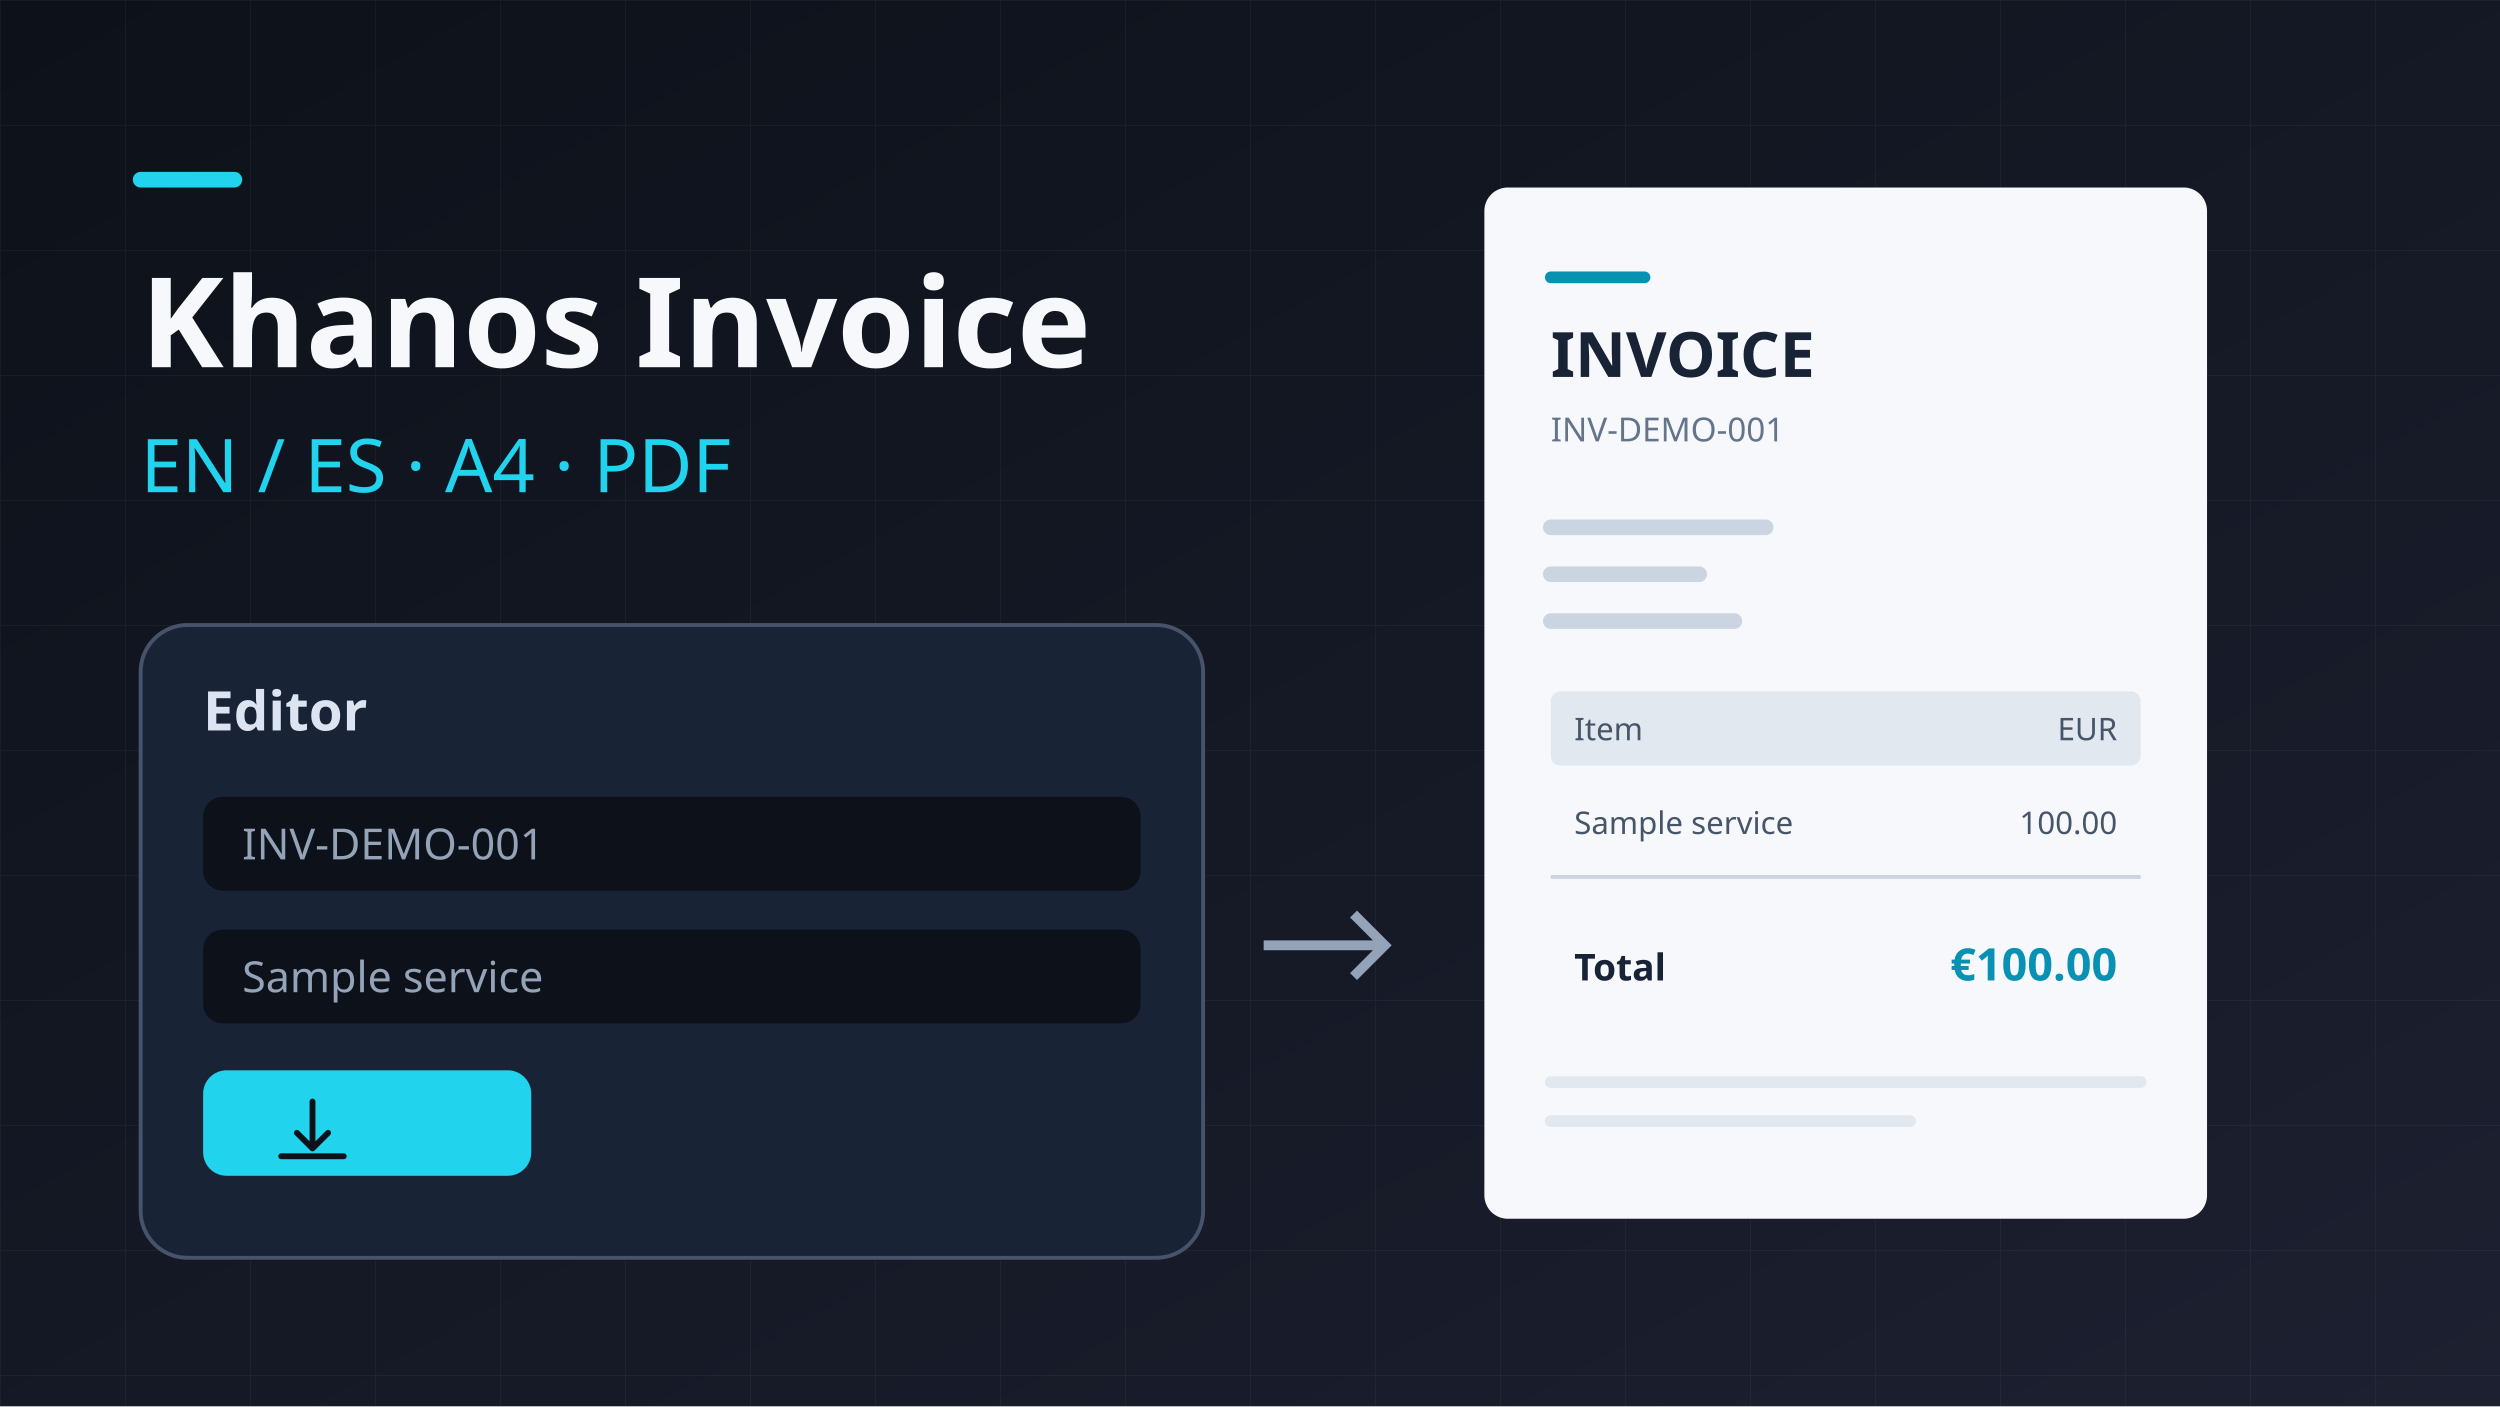
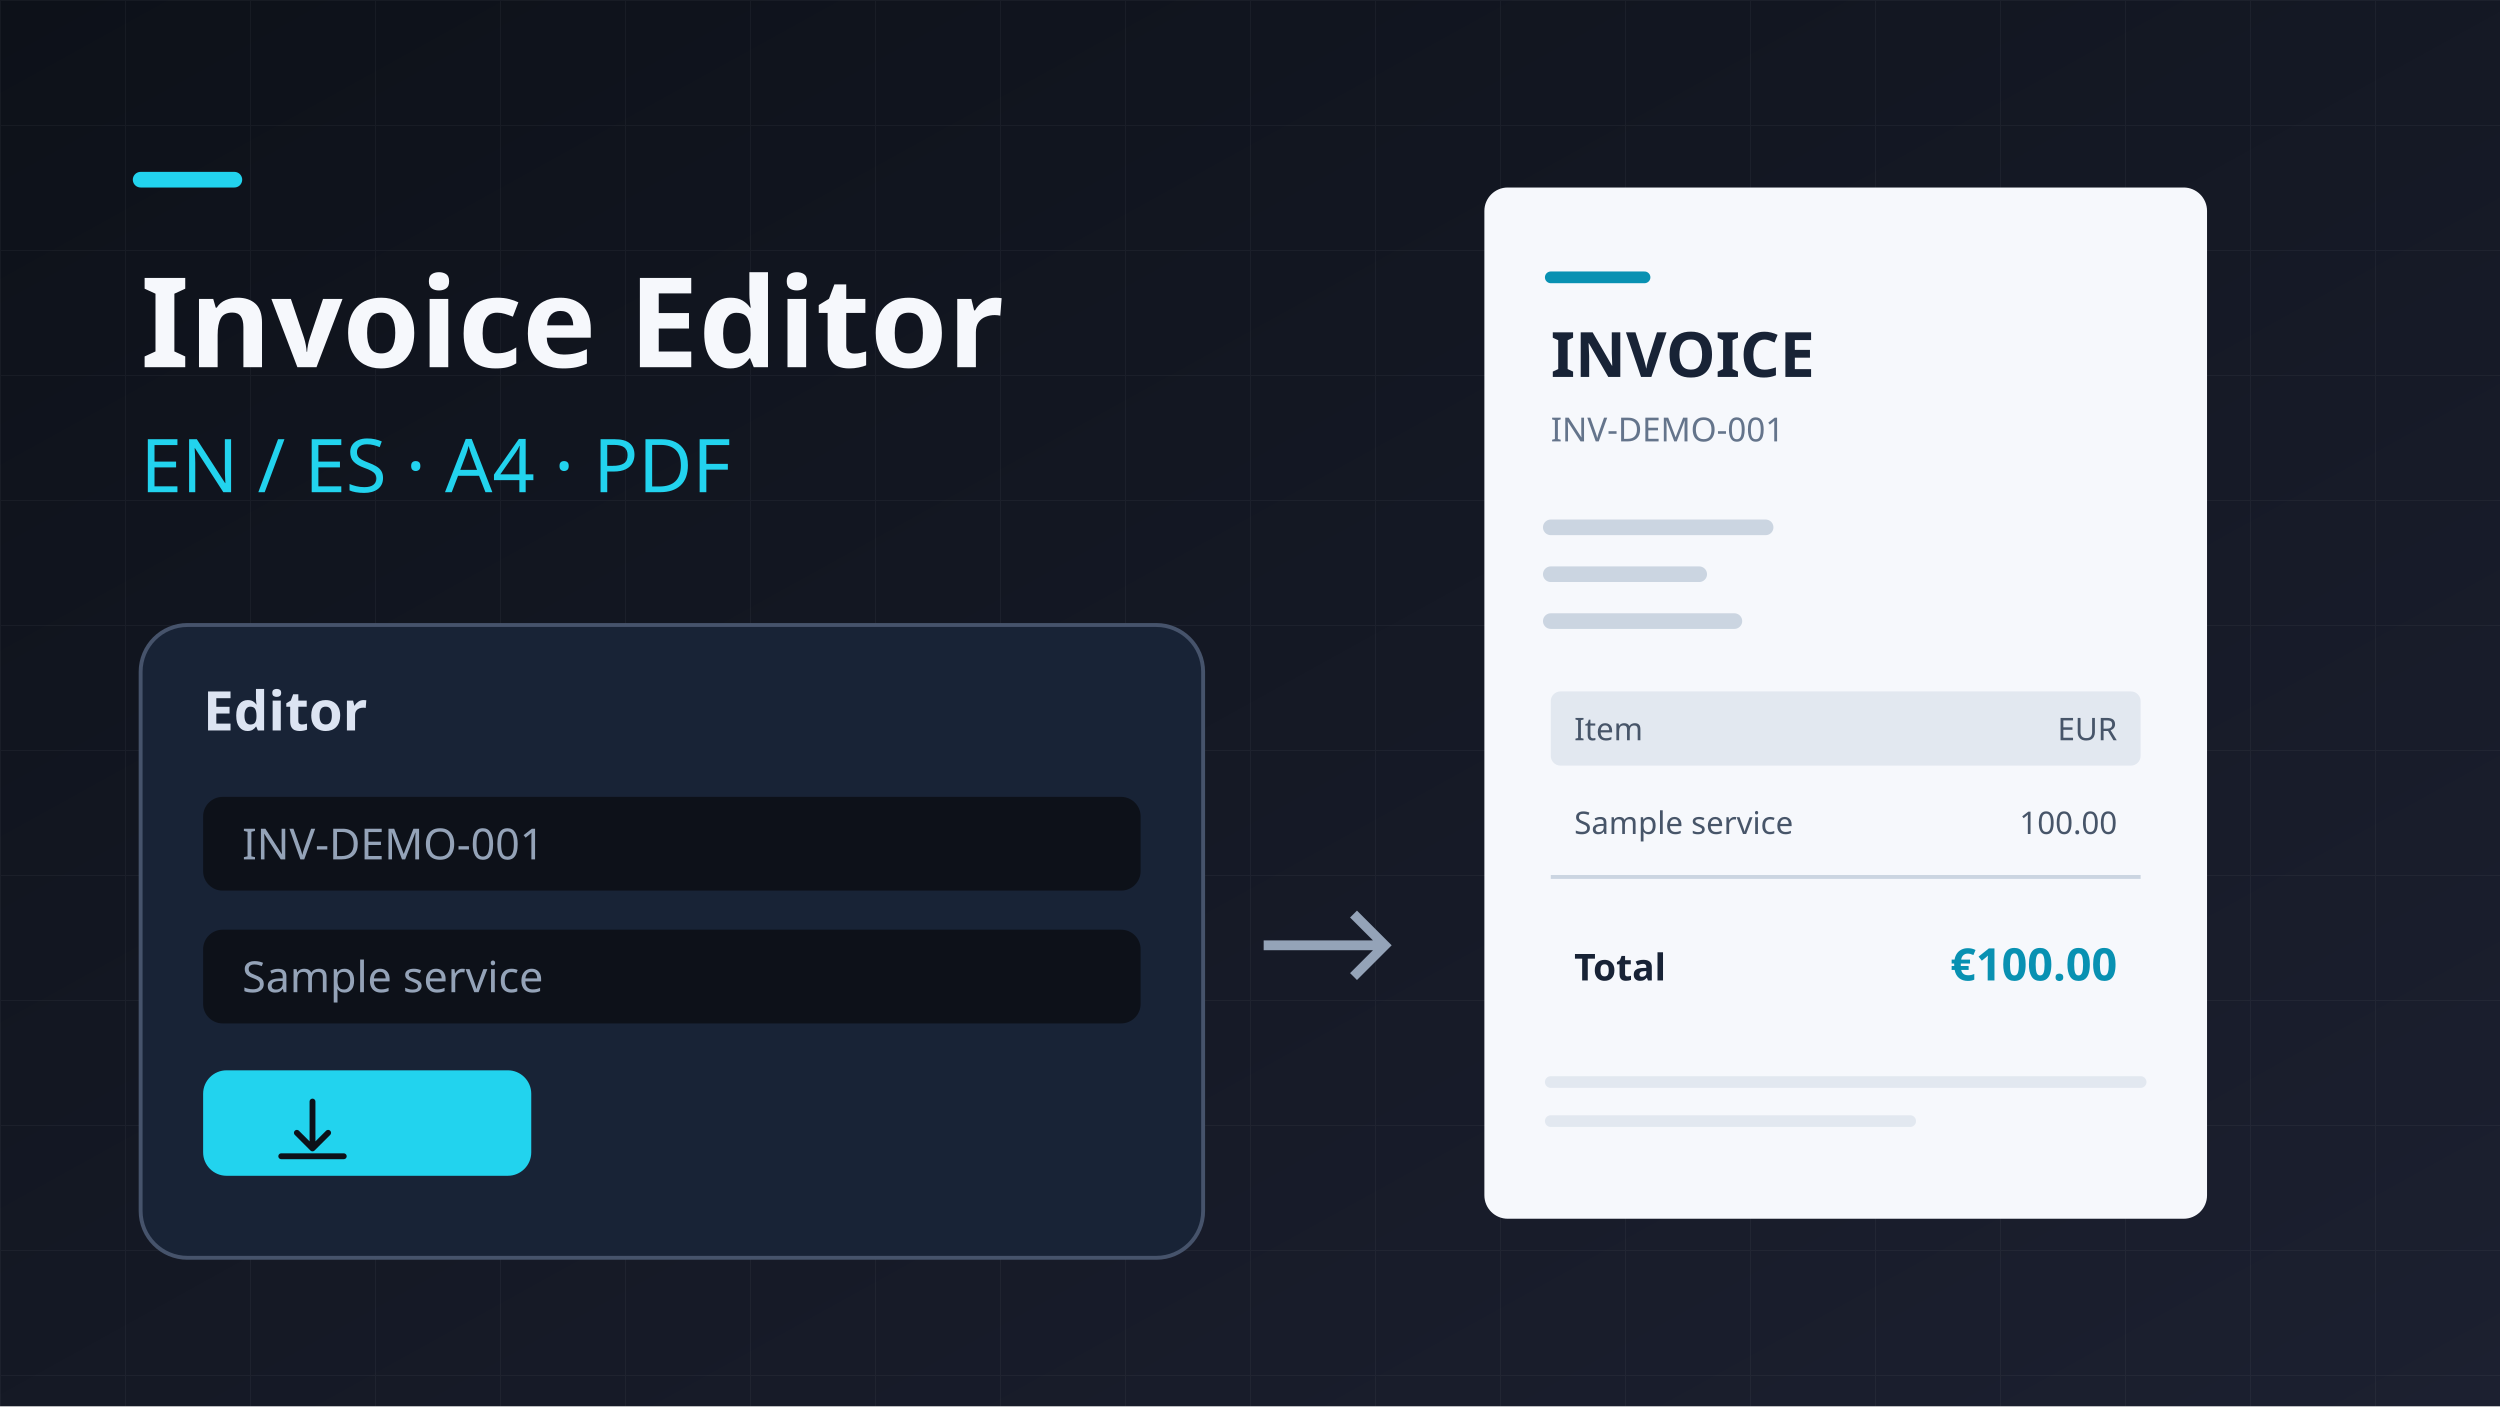
<svg xmlns="http://www.w3.org/2000/svg" width="1280" height="720" viewBox="0 0 1280 720" role="img" aria-labelledby="title desc">
  <defs>
    <linearGradient id="bg" x2="1" y2="1">
      <stop stop-color="#0d1119" />
      <stop offset="1" stop-color="#1c2030" />
    </linearGradient>
    <pattern id="grid" width="64" height="64" patternUnits="userSpaceOnUse">
      <path d="M64 0H0V64" fill="none" stroke="#ffffff" stroke-opacity=".04" />
    </pattern>
  </defs>
  <rect width="1280" height="720" fill="url(#bg)" />
  <rect width="1280" height="720" fill="url(#grid)" />
  <g font-family="system-ui, sans-serif">
    <path d="M72 92h48" stroke="#22d3ee" stroke-width="8" stroke-linecap="round" />
-     <text x="72" y="188" fill="#f6f8fc" font-size="64" font-weight="750">Khanos Invoice</text>
+     <text x="72" y="188" fill="#f6f8fc" font-size="64" font-weight="750">Invoice Editor</text>
    <text x="72" y="252" fill="#22d3ee" font-size="38">EN / ES · A4 · PDF</text>
    <rect x="72" y="320" width="544" height="324" rx="24" fill="#182336" stroke="#46536b" stroke-width="2" />
    <text x="104" y="374" fill="#dce4f2" font-size="28" font-weight="650">Editor</text>
    <rect x="104" y="408" width="480" height="48" rx="10" fill="#0d1119" />
    <text x="124" y="440" fill="#94a3b8" font-size="22">INV-DEMO-001</text>
    <rect x="104" y="476" width="480" height="48" rx="10" fill="#0d1119" />
    <text x="124" y="508" fill="#94a3b8" font-size="22">Sample service</text>
    <rect x="104" y="548" width="168" height="54" rx="12" fill="#22d3ee" />
    <path d="M160 564v24m-8-8 8 8 8-8m-24 12h32" stroke="#0d1119" stroke-width="3" fill="none" stroke-linecap="round" stroke-linejoin="round" />
    <path d="M647 484h62m-16-16 16 16-16 16" fill="none" stroke="#94a3b8" stroke-width="5" />
    <rect x="760" y="96" width="370" height="528" rx="12" fill="#f6f8fc" />
    <path d="M794 142h48" stroke="#0891b2" stroke-width="6" stroke-linecap="round" />
    <text x="794" y="193" fill="#182336" font-size="32" font-weight="750">INVOICE</text>
    <text x="794" y="226" fill="#64748b" font-size="17">INV-DEMO-001</text>
    <path d="M794 270h110m-110 24h76m-76 24h94" stroke="#cbd5e1" stroke-width="8" stroke-linecap="round" />
    <rect x="794" y="354" width="302" height="38" rx="5" fill="#e2e8f0" />
    <text x="806" y="379" fill="#475569" font-size="16">Item</text>
    <text x="1084" y="379" fill="#475569" font-size="16" text-anchor="end">EUR</text>
    <text x="806" y="427" fill="#475569" font-size="16">Sample service</text>
    <text x="1084" y="427" fill="#475569" font-size="16" text-anchor="end">100.00</text>
    <path d="M794 449h302" stroke="#cbd5e1" stroke-width="2" />
    <text x="806" y="502" fill="#182336" font-size="19" font-weight="650">Total</text>
    <text x="1084" y="502" fill="#0891b2" font-size="23" font-weight="750" text-anchor="end">€100.00</text>
    <path d="M794 554h302m-302 20h184" stroke="#e2e8f0" stroke-width="6" stroke-linecap="round" />
  </g>
</svg>
